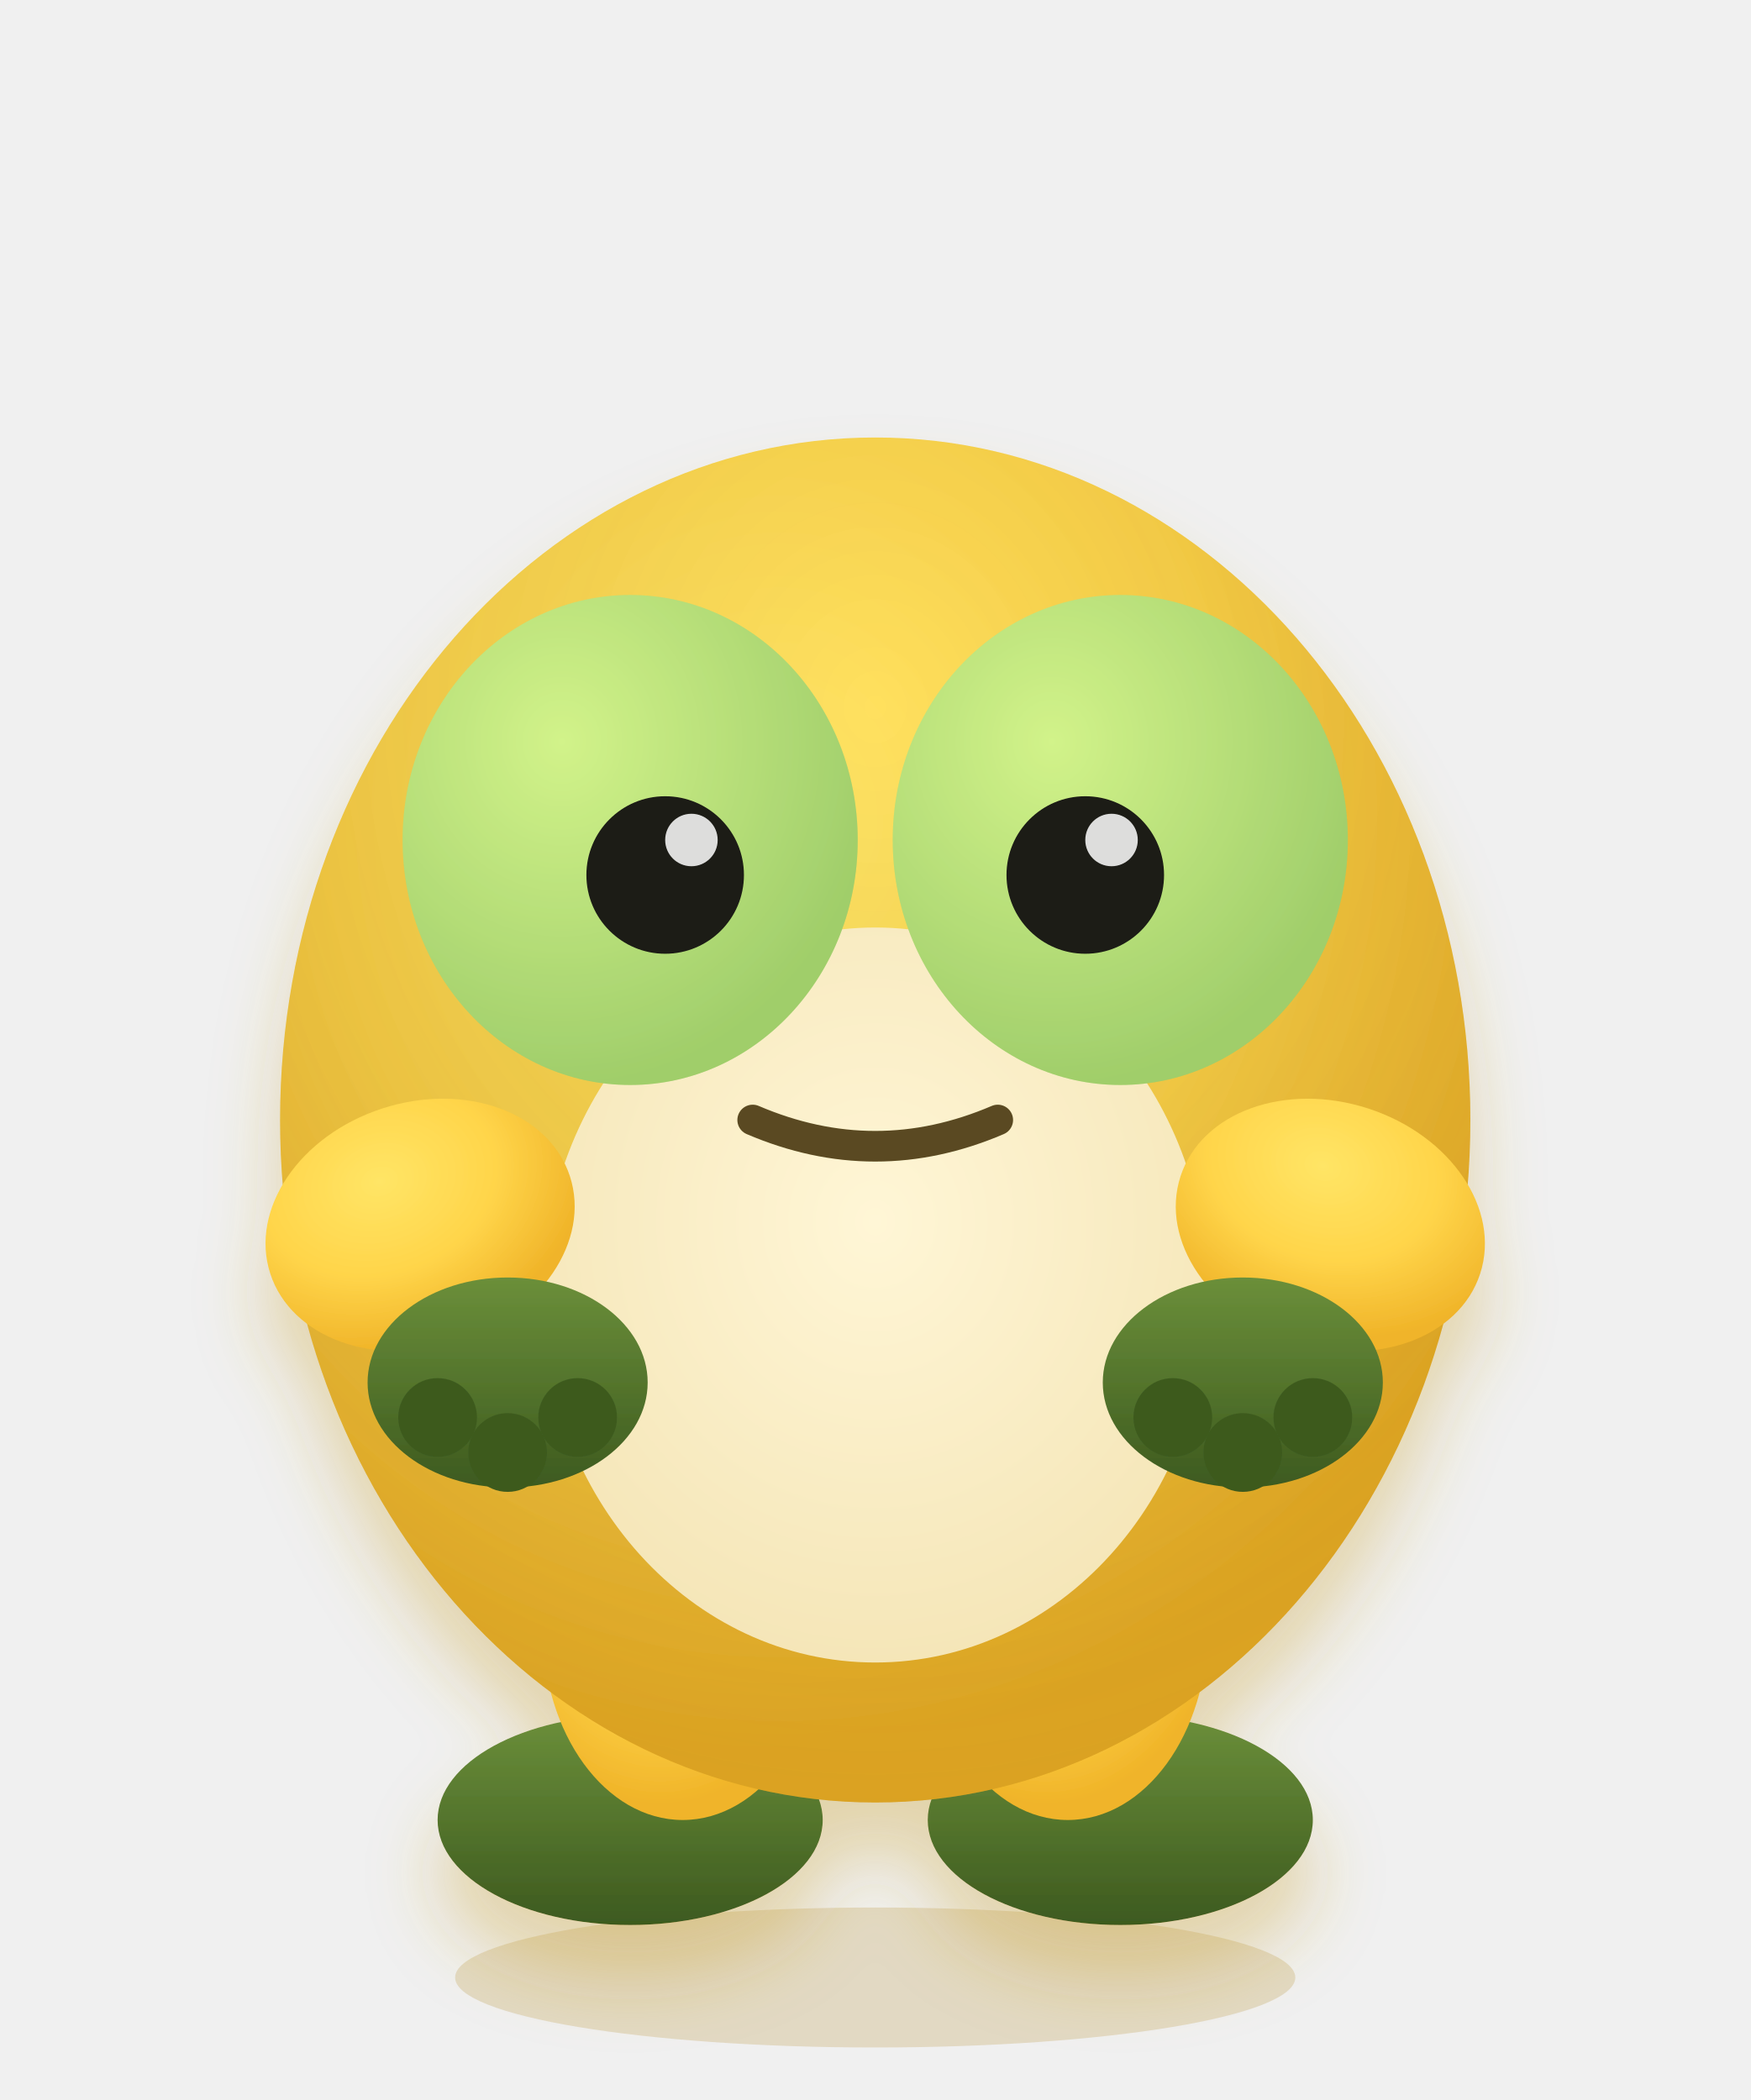
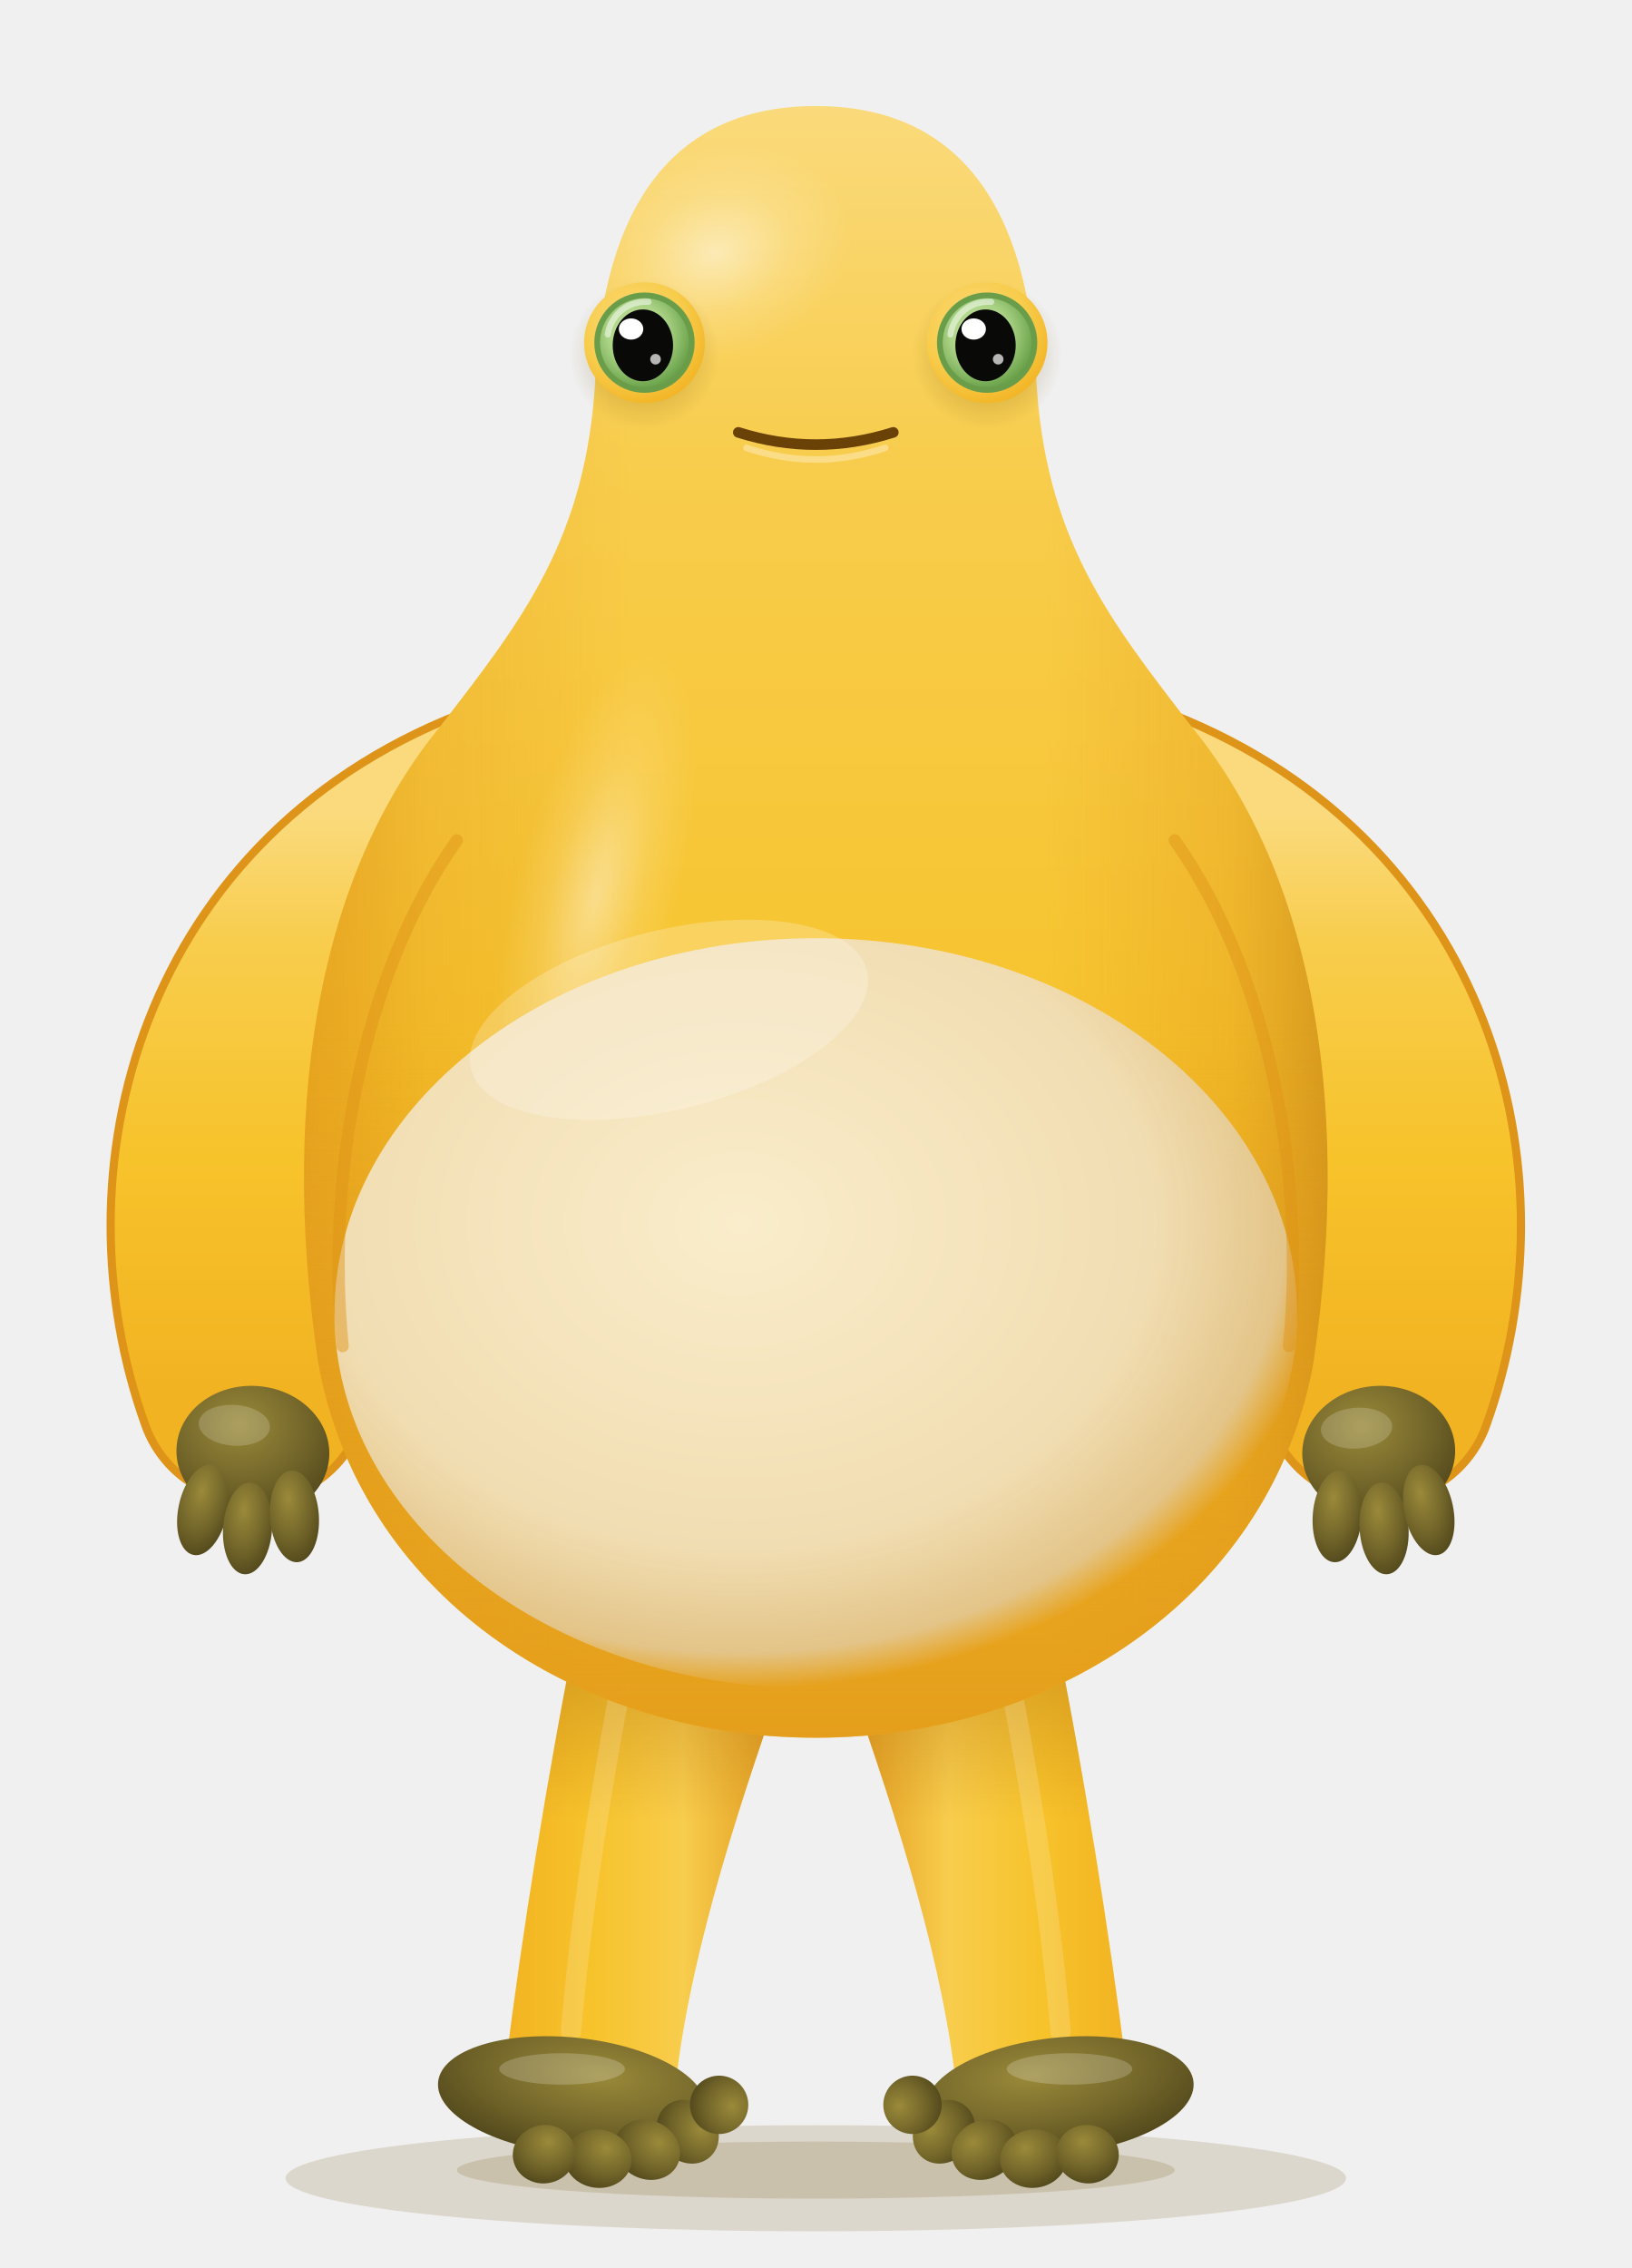
- <svg xmlns="http://www.w3.org/2000/svg" viewBox="0 0 200 240" width="200" height="240" role="img" aria-label="金蛙">
+ <svg xmlns="http://www.w3.org/2000/svg" viewBox="0 0 400 556" class="nf-svg" role="img" aria-label="奶蛙">
  <defs>
-     <radialGradient id="bodyGrad" cx="42%" cy="28%" r="68%">
-       <stop offset="0%" stop-color="#ffe566" />
-       <stop offset="55%" stop-color="#ffd54a" />
-       <stop offset="100%" stop-color="#f0b429" />
+     <linearGradient id="a_b" x1="0" y1="0" x2="0" y2="1">
+       <stop offset="0" stop-color="#fada7c" />
+       <stop offset=".22" stop-color="#f8cd4d" />
+       <stop offset=".6" stop-color="#F7C32B" />
+       <stop offset="1" stop-color="#f2b322" />
+     </linearGradient>
+     <linearGradient id="a_sd" x1="0" y1="0" x2="1" y2="0">
+       <stop offset="0" stop-color="#de9418" stop-opacity=".85" />
+       <stop offset=".16" stop-color="#de9418" stop-opacity=".25" />
+       <stop offset=".34" stop-color="#de9418" stop-opacity="0" />
+       <stop offset=".7" stop-color="#de9418" stop-opacity="0" />
+       <stop offset=".86" stop-color="#de9418" stop-opacity=".3" />
+       <stop offset="1" stop-color="#b27213" stop-opacity=".8" />
+     </linearGradient>
+     <linearGradient id="a_bt" x1="0" y1="0" x2="0" y2="1">
+       <stop offset=".55" stop-color="#de9418" stop-opacity="0" />
+       <stop offset="1" stop-color="#de9418" stop-opacity=".7" />
+     </linearGradient>
+     <linearGradient id="a_lt" x1="0" y1="0" x2="0" y2="1">
+       <stop offset="0" stop-color="#b27213" stop-opacity=".55" />
+       <stop offset=".45" stop-color="#b27213" stop-opacity="0" />
+     </linearGradient>
+     <radialGradient id="a_hl" cx=".5" cy=".5" r=".5">
+       <stop offset="0" stop-color="#fff" stop-opacity=".85" />
+       <stop offset=".55" stop-color="#fff" stop-opacity=".25" />
+       <stop offset="1" stop-color="#fff" stop-opacity="0" />
    </radialGradient>
-     <radialGradient id="bellyGrad" cx="50%" cy="40%" r="60%">
-       <stop offset="0%" stop-color="#fff6d6" />
-       <stop offset="100%" stop-color="#f5e6b8" />
+     <radialGradient id="a_bl" cx=".42" cy=".38" r=".62">
+       <stop offset="0" stop-color="#FAEDCB" />
+       <stop offset=".7" stop-color="#F1DDB2" />
+       <stop offset=".92" stop-color="#E3C68E" stop-opacity=".95" />
+       <stop offset="1" stop-color="#E3C68E" stop-opacity="0" />
    </radialGradient>
-     <radialGradient id="eyeGrad" cx="35%" cy="30%" r="70%">
-       <stop offset="0%" stop-color="#c8f070" />
-       <stop offset="100%" stop-color="#8bc34a" />
+     <linearGradient id="a_lg" x1="0" y1="0" x2="1" y2="0">
+       <stop offset="0" stop-color="#f2b322" />
+       <stop offset=".3" stop-color="#F7C32B" />
+       <stop offset=".62" stop-color="#f8cd4d" />
+       <stop offset="1" stop-color="#de9418" />
+     </linearGradient>
+     <radialGradient id="a_ol" cx=".4" cy=".3" r=".8">
+       <stop offset="0" stop-color="#9a8a3a" />
+       <stop offset=".6" stop-color="#6f6228" />
+       <stop offset="1" stop-color="#4a4219" />
    </radialGradient>
-     <linearGradient id="limbGrad" x1="0%" y1="0%" x2="0%" y2="100%">
-       <stop offset="0%" stop-color="#6b8f3a" />
-       <stop offset="100%" stop-color="#3d5a1f" />
-     </linearGradient>
-     <radialGradient id="shade" cx="50%" cy="20%" r="80%">
-       <stop offset="0%" stop-color="rgba(0,0,0,0)" />
-       <stop offset="100%" stop-color="rgba(120,80,0,0.18)" />
+     <radialGradient id="a_ir" cx=".42" cy=".4" r=".62">
+       <stop offset="0" stop-color="#d7eeb0" />
+       <stop offset=".55" stop-color="#a9d284" />
+       <stop offset="1" stop-color="#6aa24a" />
    </radialGradient>
-     <filter id="soft" x="-20%" y="-20%" width="140%" height="140%">
-       <feDropShadow dx="0" dy="6" stdDeviation="4" flood-color="#c9a227" flood-opacity="0.35" />
-     </filter>
+     <radialGradient id="a_ey" cx=".4" cy=".35" r=".7">
+       <stop offset="0" stop-color="#fada7c" />
+       <stop offset=".6" stop-color="#f8cd4d" />
+       <stop offset="1" stop-color="#f2b322" />
+     </radialGradient>
+     <radialGradient id="a_gs" cx=".5" cy=".5" r=".5">
+       <stop offset="0" stop-color="#6b4a00" stop-opacity=".34" />
+       <stop offset=".6" stop-color="#6b4a00" stop-opacity=".16" />
+       <stop offset="1" stop-color="#6b4a00" stop-opacity="0" />
+     </radialGradient>
+     <radialGradient id="a_mo" cx=".5" cy=".25" r=".9">
+       <stop offset="0" stop-color="#5a1a08" />
+       <stop offset=".7" stop-color="#8e3a14" />
+       <stop offset="1" stop-color="#b9561f" />
+     </radialGradient>
+     <clipPath id="a_tc">
+       <path d="M200 26C164 26 148 52 146 92C144 132 128 152 108 178C80 212 68 266 78 334C88 390 140 426 200 426C260 426 312 390 322 334C332 266 320 212 292 178C272 152 256 132 254 92C252 52 236 26 200 26Z" />
+     </clipPath>
  </defs>
-   <ellipse cx="100" cy="226" rx="48" ry="8" fill="rgba(180,140,40,0.22)" />
-   <g filter="url(#soft)">
-     <ellipse cx="72" cy="208" rx="22" ry="12" fill="url(#limbGrad)" />
-     <ellipse cx="128" cy="208" rx="22" ry="12" fill="url(#limbGrad)" />
-     <ellipse cx="78" cy="186" rx="16" ry="22" fill="url(#bodyGrad)" />
-     <ellipse cx="122" cy="186" rx="16" ry="22" fill="url(#bodyGrad)" />
-     <ellipse cx="100" cy="128" rx="68" ry="78" fill="url(#bodyGrad)" />
-     <ellipse cx="100" cy="128" rx="68" ry="78" fill="url(#shade)" />
-     <ellipse cx="100" cy="148" rx="38" ry="42" fill="url(#bellyGrad)" />
-     <ellipse cx="48" cy="140" rx="18" ry="14" fill="url(#bodyGrad)" transform="rotate(-18 48 140)" />
-     <ellipse cx="152" cy="140" rx="18" ry="14" fill="url(#bodyGrad)" transform="rotate(18 152 140)" />
-     <ellipse cx="58" cy="158" rx="16" ry="12" fill="url(#limbGrad)" />
-     <ellipse cx="142" cy="158" rx="16" ry="12" fill="url(#limbGrad)" />
-     <circle cx="50" cy="162" r="4.5" fill="#3d5a1f" />
-     <circle cx="58" cy="166" r="4.5" fill="#3d5a1f" />
-     <circle cx="66" cy="162" r="4.5" fill="#3d5a1f" />
-     <circle cx="134" cy="162" r="4.5" fill="#3d5a1f" />
-     <circle cx="142" cy="166" r="4.5" fill="#3d5a1f" />
-     <circle cx="150" cy="162" r="4.5" fill="#3d5a1f" />
-     <ellipse cx="72" cy="96" rx="26" ry="28" fill="url(#eyeGrad)" />
-     <ellipse cx="128" cy="96" rx="26" ry="28" fill="url(#eyeGrad)" />
-     <ellipse cx="72" cy="96" rx="26" ry="28" fill="rgba(255,255,255,0.18)" />
-     <ellipse cx="128" cy="96" rx="26" ry="28" fill="rgba(255,255,255,0.18)" />
-     <circle cx="76" cy="100" r="9" fill="#1a1a14" />
-     <circle cx="124" cy="100" r="9" fill="#1a1a14" />
-     <circle cx="79" cy="96" r="3" fill="#fff" opacity="0.85" />
-     <circle cx="127" cy="96" r="3" fill="#fff" opacity="0.85" />
-     <path d="M86 128 Q100 134 114 128" stroke="#5a4a20" stroke-width="3.5" fill="none" stroke-linecap="round" />
+   <ellipse cx="200" cy="534" rx="130" ry="13" fill="#6b4a00" opacity=".15" />
+   <ellipse cx="200" cy="532" rx="88" ry="7" fill="#6b4a00" opacity=".16" />
+   <g class="nf-body">
+     <path d="M126 200C60 224 44 290 62 340" fill="none" stroke="#de9418" stroke-width="58" stroke-linecap="round" />
+     <path d="M126 200C60 224 44 290 62 340" fill="none" stroke="url(#a_b)" stroke-width="54" stroke-linecap="round" />
+     <path d="M274 200C340 224 356 290 338 340" fill="none" stroke="#de9418" stroke-width="58" stroke-linecap="round" />
+     <path d="M274 200C340 224 356 290 338 340" fill="none" stroke="url(#a_b)" stroke-width="54" stroke-linecap="round" />
+     <g transform="translate(0 0) scale(1 1)">
+       <path d="M142 396C134 436 128 474 124 506L166 508C170 476 182 440 194 406Z" fill="url(#a_lg)" />
+       <path d="M142 396C134 436 128 474 124 506L166 508C170 476 182 440 194 406Z" fill="url(#a_lt)" />
+       <path d="M152 414C146 446 142 474 140 498" fill="none" stroke="#fff" stroke-opacity=".16" stroke-width="5" stroke-linecap="round" />
+     </g>
+     <g transform="translate(400 0) scale(-1 1)">
+       <path d="M142 396C134 436 128 474 124 506L166 508C170 476 182 440 194 406Z" fill="url(#a_lg)" />
+       <path d="M142 396C134 436 128 474 124 506L166 508C170 476 182 440 194 406Z" fill="url(#a_lt)" />
+       <path d="M152 414C146 446 142 474 140 498" fill="none" stroke="#fff" stroke-opacity=".16" stroke-width="5" stroke-linecap="round" />
+     </g>
+     <g transform="translate(140 516) scale(-1.1 1.1)">
+       <ellipse cx="0" cy="-2" rx="30" ry="13" transform="rotate(-6)" fill="url(#a_ol)" />
+       <ellipse cx="-26" cy="6" rx="7.5" ry="6.5" transform="rotate(-50 -26 6)" fill="url(#a_ol)" />
+       <ellipse cx="-17" cy="10" rx="7.5" ry="6.5" transform="rotate(-28 -17 10)" fill="url(#a_ol)" />
+       <ellipse cx="-6" cy="12" rx="7.5" ry="6.5" transform="rotate(-8 -6 12)" fill="url(#a_ol)" />
+       <ellipse cx="6" cy="11" rx="7" ry="6.5" transform="rotate(10 6 11)" fill="url(#a_ol)" />
+       <ellipse cx="-33" cy="0" rx="6.5" ry="6.5" transform="rotate(-70 -33 0)" fill="url(#a_ol)" />
+       <ellipse cx="2" cy="-8" rx="14" ry="3.5" fill="#fff" opacity=".2" />
+     </g>
+     <g transform="translate(260 516) scale(1.1 1.1)">
+       <ellipse cx="0" cy="-2" rx="30" ry="13" transform="rotate(-6)" fill="url(#a_ol)" />
+       <ellipse cx="-26" cy="6" rx="7.5" ry="6.5" transform="rotate(-50 -26 6)" fill="url(#a_ol)" />
+       <ellipse cx="-17" cy="10" rx="7.5" ry="6.5" transform="rotate(-28 -17 10)" fill="url(#a_ol)" />
+       <ellipse cx="-6" cy="12" rx="7.5" ry="6.5" transform="rotate(-8 -6 12)" fill="url(#a_ol)" />
+       <ellipse cx="6" cy="11" rx="7" ry="6.5" transform="rotate(10 6 11)" fill="url(#a_ol)" />
+       <ellipse cx="-33" cy="0" rx="6.5" ry="6.5" transform="rotate(-70 -33 0)" fill="url(#a_ol)" />
+       <ellipse cx="2" cy="-8" rx="14" ry="3.5" fill="#fff" opacity=".2" />
+     </g>
+     <path d="M200 26C164 26 148 52 146 92C144 132 128 152 108 178C80 212 68 266 78 334C88 390 140 426 200 426C260 426 312 390 322 334C332 266 320 212 292 178C272 152 256 132 254 92C252 52 236 26 200 26Z" fill="url(#a_b)" />
+     <g clip-path="url(#a_tc)">
+       <rect x="60" y="20" width="280" height="420" fill="url(#a_sd)" />
+       <rect x="60" y="20" width="280" height="420" fill="url(#a_bt)" />
+       <ellipse cx="176" cy="62" rx="34" ry="26" fill="url(#a_hl)" opacity=".6" transform="rotate(-18 176 64)" />
+       <ellipse cx="146" cy="220" rx="20" ry="62" fill="url(#a_hl)" opacity=".5" transform="rotate(14 146 220)" />
+       <ellipse cx="200" cy="322" rx="118" ry="92" fill="url(#a_bl)" />
+       <ellipse cx="164" cy="250" rx="50" ry="22" fill="#fff" opacity=".22" transform="rotate(-14 164 250)" />
+     </g>
+     <path d="M112 206C88 240 80 290 84 330" fill="none" stroke="#de9418" stroke-opacity=".45" stroke-width="3" stroke-linecap="round" />
+     <path d="M288 206C312 240 320 290 316 330" fill="none" stroke="#de9418" stroke-opacity=".45" stroke-width="3" stroke-linecap="round" />
+     <clipPath id="a_ec158">
+       <circle cx="158" cy="84" r="14.4" />
+     </clipPath>
+     <ellipse cx="158" cy="87" rx="18.4" ry="18.4" fill="url(#a_gs)" />
+     <circle cx="158" cy="84" r="14.8" fill="url(#a_ey)" />
+     <circle cx="158" cy="84" r="12.3" fill="#6a9d4a" />
+     <circle cx="158" cy="84" r="10.9" fill="url(#a_ir)" />
+     <ellipse cx="157.61" cy="84.66" rx="7.4" ry="8.8" fill="#090908" />
+     <ellipse cx="154.71" cy="80.66" rx="3" ry="2.6" fill="#fff" />
+     <circle cx="160.71" cy="88.06" r="1.3" fill="#fff" opacity=".7" />
+     <path d="M149 82A9.4 9.4 0 0 1 159 74" fill="none" stroke="#fff" stroke-opacity=".5" stroke-width="1.5" stroke-linecap="round" />
+     <g clip-path="url(#a_ec158)">
+       <g class="nf-lid" style="transform-box:fill-box;transform-origin:50% 0;transform:scaleY(0)">
+         <circle cx="158" cy="84" r="15.4" fill="url(#a_b)" />
+         <path d="M146.6 89.7Q158 94.26 169.4 89.7" fill="none" stroke="#b27213" stroke-opacity=".6" stroke-width="1.8" stroke-linecap="round" />
+       </g>
+     </g>
+     <clipPath id="a_ec242">
+       <circle cx="242" cy="84" r="14.4" />
+     </clipPath>
+     <ellipse cx="242" cy="87" rx="18.4" ry="18.4" fill="url(#a_gs)" />
+     <circle cx="242" cy="84" r="14.8" fill="url(#a_ey)" />
+     <circle cx="242" cy="84" r="12.3" fill="#6a9d4a" />
+     <circle cx="242" cy="84" r="10.9" fill="url(#a_ir)" />
+     <ellipse cx="241.61" cy="84.66" rx="7.4" ry="8.8" fill="#090908" />
+     <ellipse cx="238.71" cy="80.66" rx="3" ry="2.6" fill="#fff" />
+     <circle cx="244.71" cy="88.06" r="1.3" fill="#fff" opacity=".7" />
+     <path d="M233 82A9.4 9.4 0 0 1 243 74" fill="none" stroke="#fff" stroke-opacity=".5" stroke-width="1.5" stroke-linecap="round" />
+     <g clip-path="url(#a_ec242)">
+       <g class="nf-lid" style="transform-box:fill-box;transform-origin:50% 0;transform:scaleY(0)">
+         <circle cx="242" cy="84" r="15.4" fill="url(#a_b)" />
+         <path d="M230.6 89.7Q242 94.26 253.4 89.7" fill="none" stroke="#b27213" stroke-opacity=".6" stroke-width="1.8" stroke-linecap="round" />
+       </g>
+     </g>
+     <g transform="translate(0 -30)">
+       <path d="M181 136Q200 142 219 136" fill="none" stroke="#6a4208" stroke-width="2.6" stroke-linecap="round" />
+       <path d="M183 139.8Q200 145.5 217 139.8" fill="none" stroke="#fff" stroke-opacity=".32" stroke-width="1.6" stroke-linecap="round" />
+     </g>
+     <g transform="translate(62 356) rotate(4) scale(1.25)">
+       <ellipse cx="0" cy="0" rx="15" ry="13" fill="url(#a_ol)" />
+       <ellipse cx="-9" cy="12" rx="4.8" ry="9" transform="rotate(8 -9 12)" fill="url(#a_ol)" />
+       <ellipse cx="0" cy="15" rx="4.8" ry="9" transform="rotate(0 0 15)" fill="url(#a_ol)" />
+       <ellipse cx="9" cy="12" rx="4.8" ry="9" transform="rotate(-8 9 12)" fill="url(#a_ol)" />
+       <ellipse cx="-4" cy="-5" rx="7" ry="4" fill="#fff" opacity=".18" />
+     </g>
+     <g transform="translate(338 356) rotate(-4) scale(1.25)">
+       <ellipse cx="0" cy="0" rx="15" ry="13" fill="url(#a_ol)" />
+       <ellipse cx="-9" cy="12" rx="4.8" ry="9" transform="rotate(8 -9 12)" fill="url(#a_ol)" />
+       <ellipse cx="0" cy="15" rx="4.8" ry="9" transform="rotate(0 0 15)" fill="url(#a_ol)" />
+       <ellipse cx="9" cy="12" rx="4.8" ry="9" transform="rotate(-8 9 12)" fill="url(#a_ol)" />
+       <ellipse cx="-4" cy="-5" rx="7" ry="4" fill="#fff" opacity=".18" />
+     </g>
  </g>
</svg>
